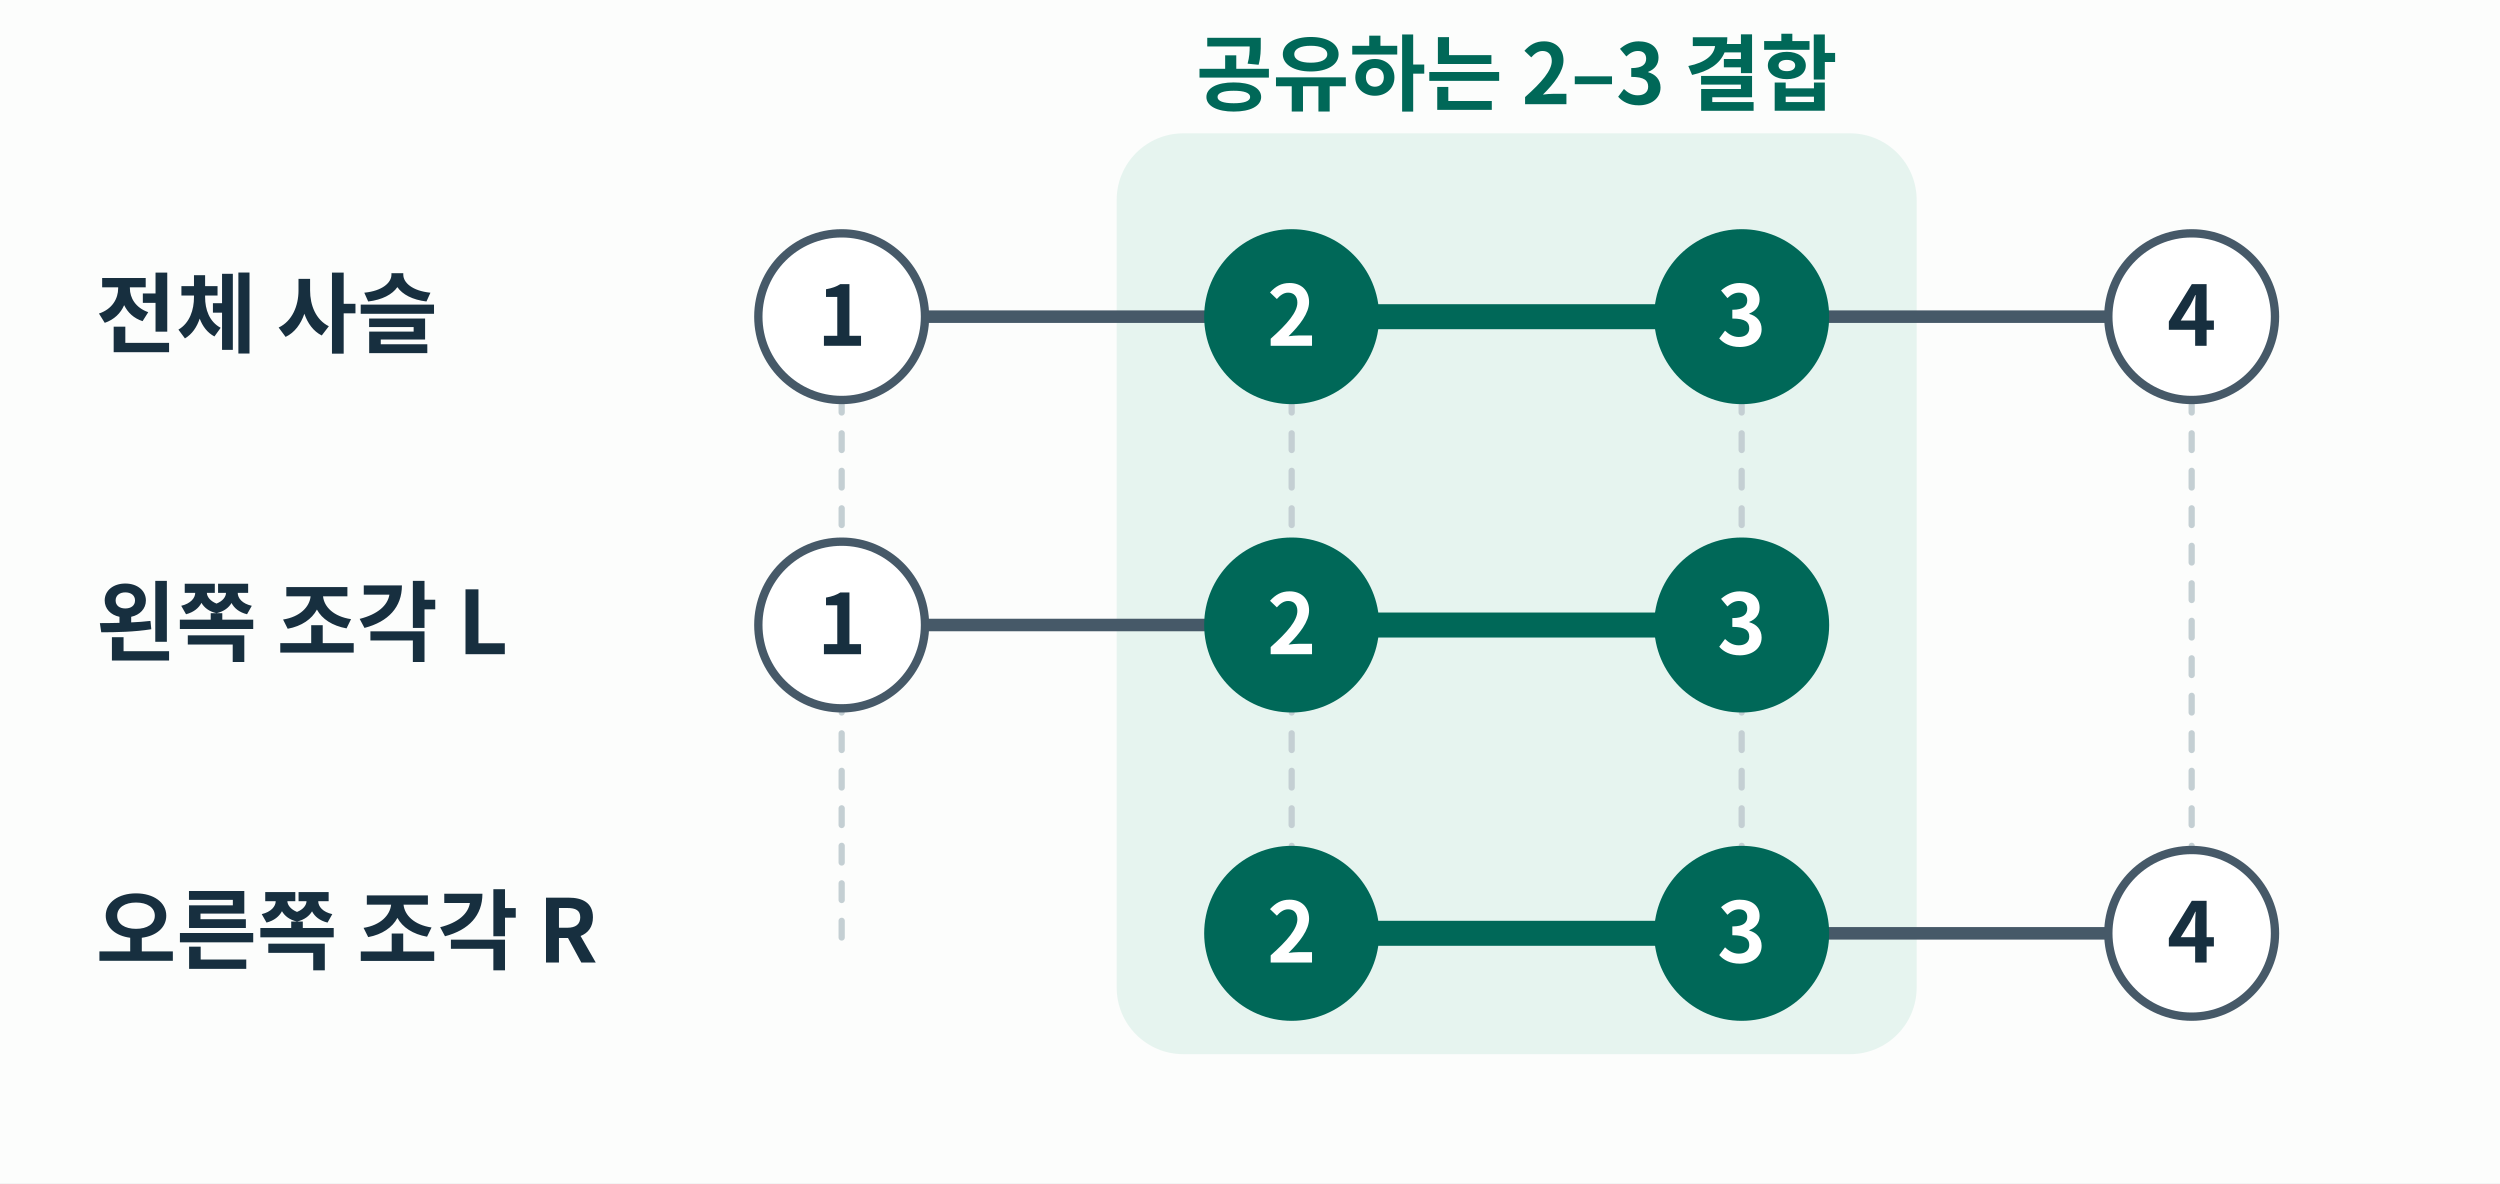
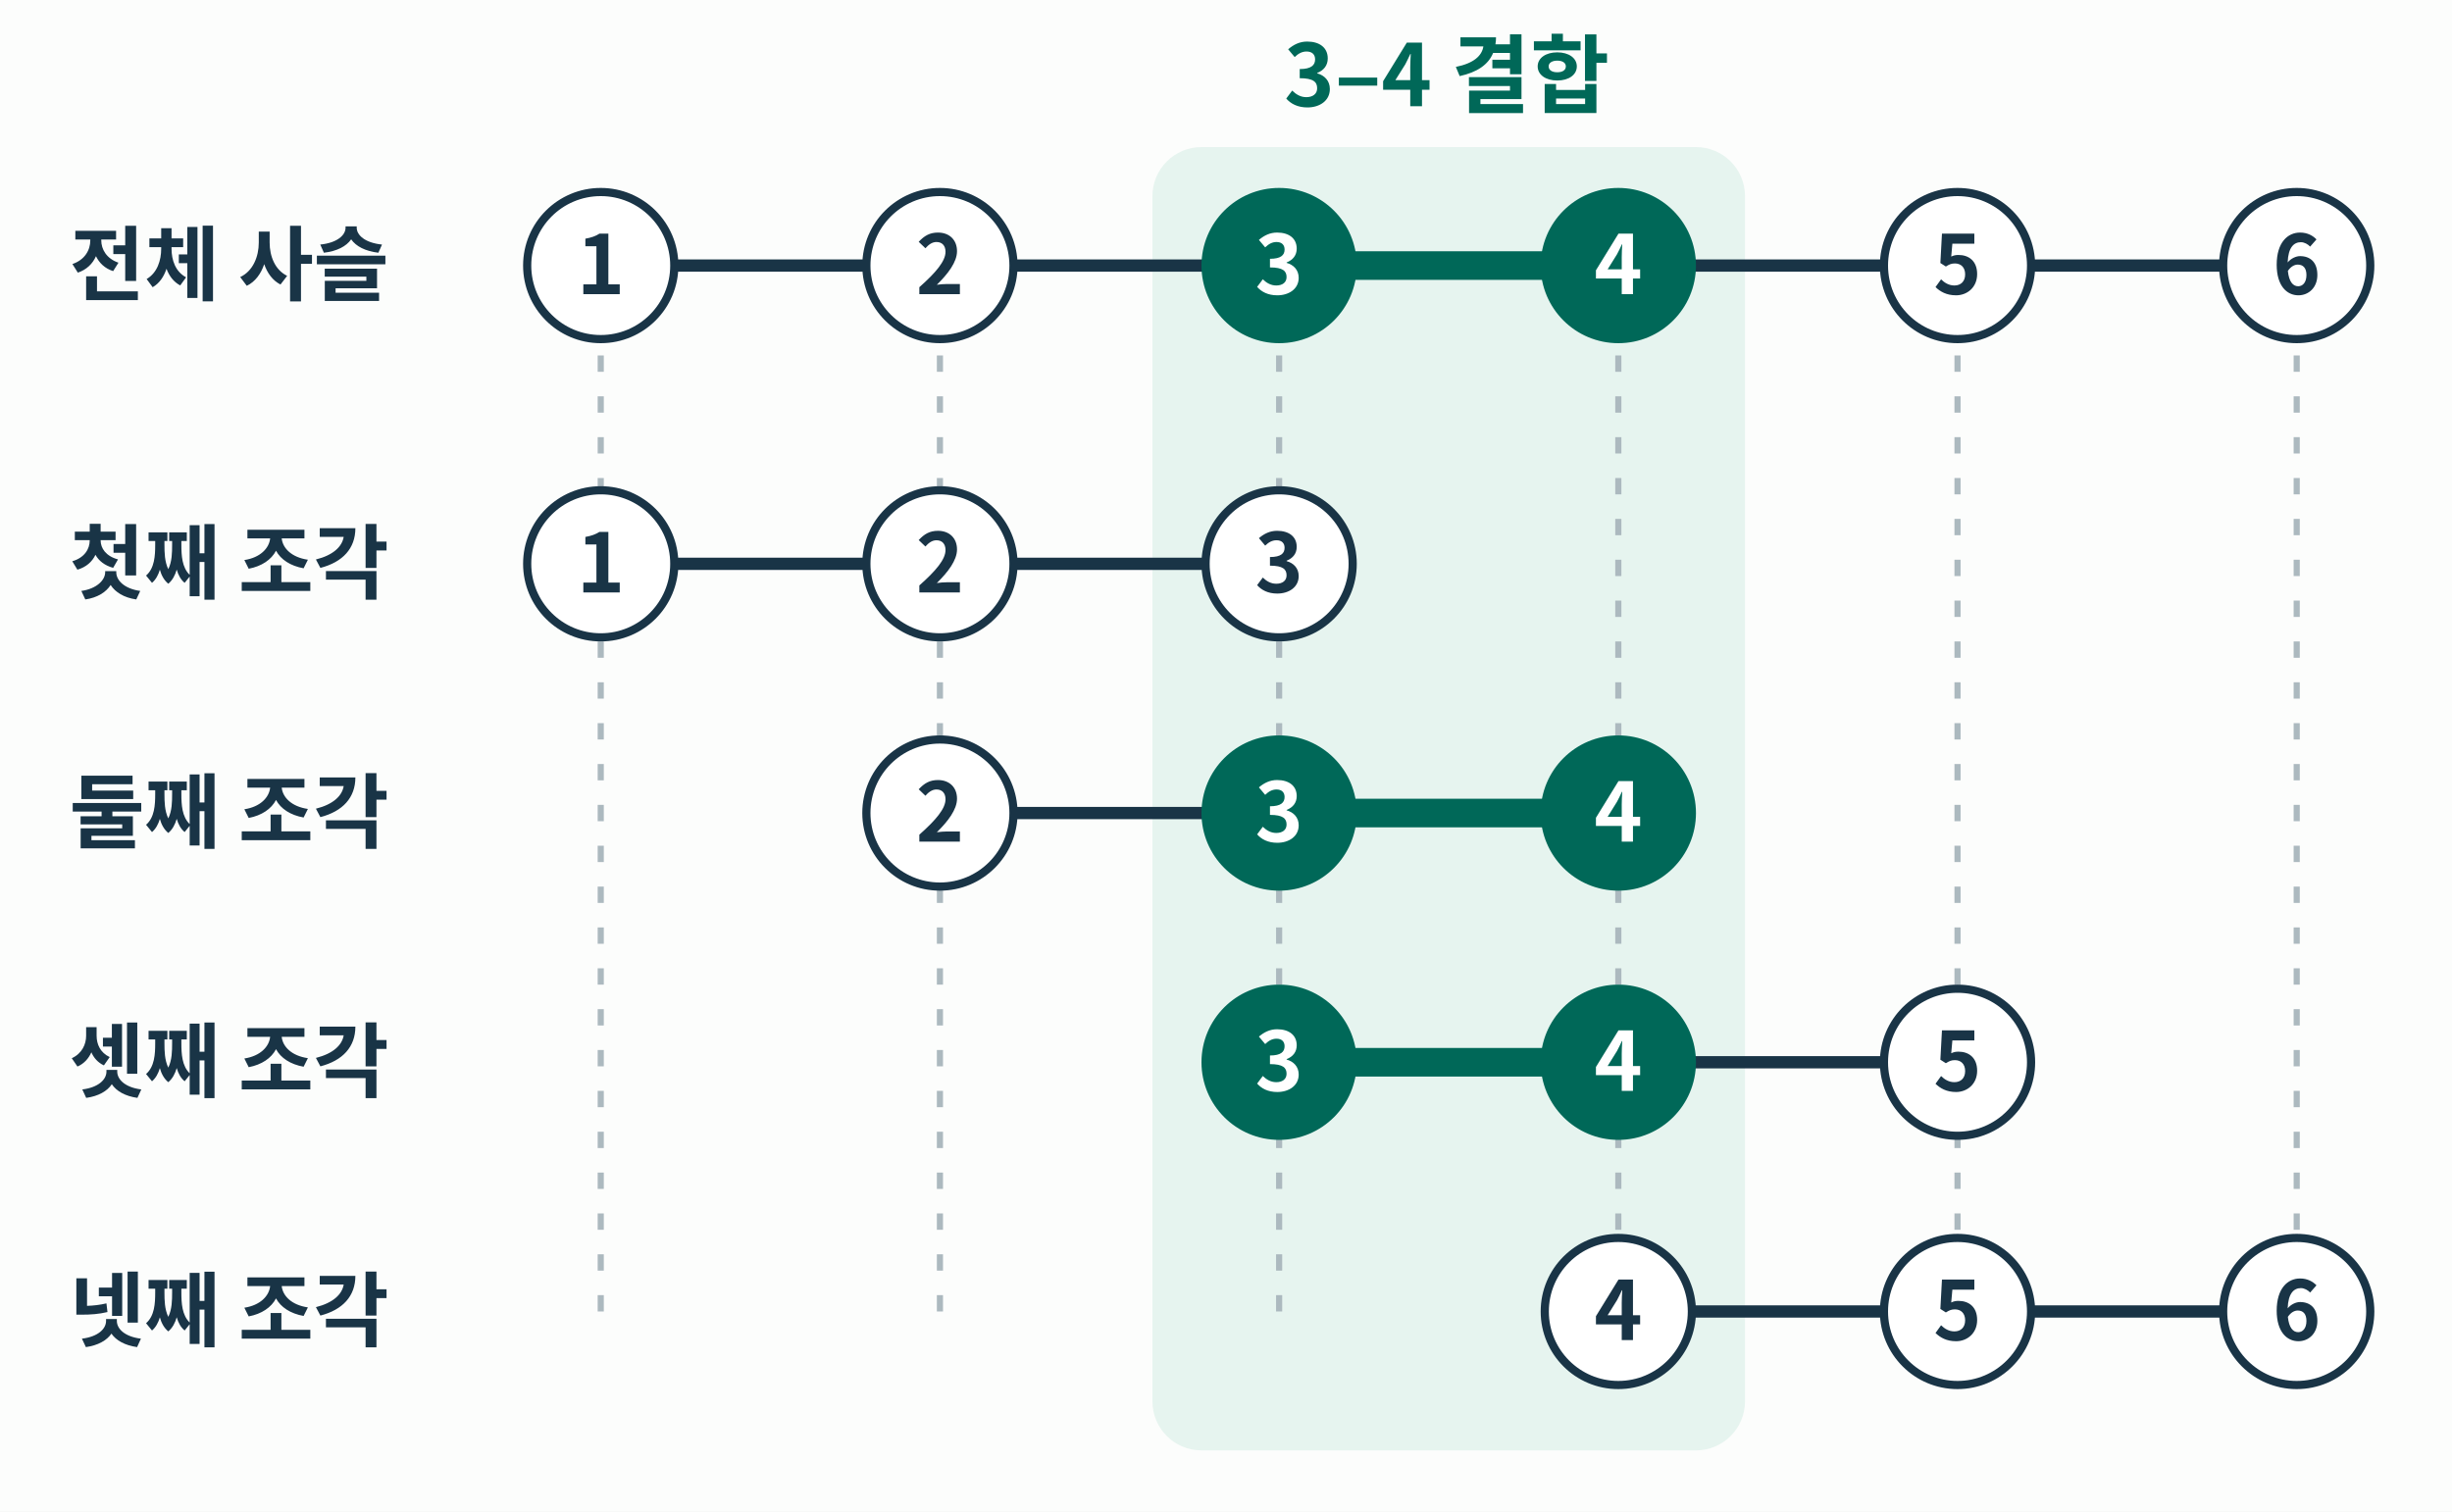
- <svg xmlns="http://www.w3.org/2000/svg" width="600" height="284" viewBox="0 0 600 284" role="img" aria-labelledby="title desc">
-   <rect width="600" height="284" fill="#fcfdfc" />
+ <svg xmlns="http://www.w3.org/2000/svg" aria-labelledby="title desc" width="600" height="370" viewBox="0 0 600 370" role="img">
+   <rect width="600" height="370" fill="#fcfdfc" />
  <g font-family="Noto Sans CJK KR, Malgun Gothic, sans-serif">
-     <rect x="268" y="32" width="192" height="221" rx="16" fill="#e6f4ef" />
-     <text x="364" y="25" fill="#006858" text-anchor="middle" font-size="20" font-weight="700">공유하는 2–3 결합</text>
-     <path d="M202 68 V226" fill="none" stroke="#c4cfd3" stroke-width="1.5" stroke-linejoin="round" stroke-linecap="round" stroke-dasharray="4 5" />
-     <path d="M310 68 V226" fill="none" stroke="#c4cfd3" stroke-width="1.5" stroke-linejoin="round" stroke-linecap="round" stroke-dasharray="4 5" />
-     <path d="M418 68 V226" fill="none" stroke="#c4cfd3" stroke-width="1.5" stroke-linejoin="round" stroke-linecap="round" stroke-dasharray="4 5" />
-     <path d="M526 68 V226" fill="none" stroke="#c4cfd3" stroke-width="1.5" stroke-linejoin="round" stroke-linecap="round" stroke-dasharray="4 5" />
-     <text x="23" y="83" fill="#172f3f" text-anchor="start" font-size="21" font-weight="700">전체 사슬</text>
-     <path d="M202 76 H310" fill="none" stroke="#465968" stroke-width="3" stroke-linejoin="round" stroke-linecap="round" />
-     <path d="M310 76 H418" fill="none" stroke="#006858" stroke-width="6" stroke-linejoin="round" stroke-linecap="round" />
-     <path d="M418 76 H526" fill="none" stroke="#465968" stroke-width="3" stroke-linejoin="round" stroke-linecap="round" />
-     <circle cx="202" cy="76" r="20" fill="#ffffff" stroke="#465968" stroke-width="2" />
-     <text x="202" y="83" fill="#172f3f" text-anchor="middle" font-size="20" font-weight="700">1</text>
-     <circle cx="310" cy="76" r="20" fill="#006858" stroke="#006858" stroke-width="2" />
-     <text x="310" y="83" fill="#ffffff" text-anchor="middle" font-size="20" font-weight="700">2</text>
-     <circle cx="418" cy="76" r="20" fill="#006858" stroke="#006858" stroke-width="2" />
-     <text x="418" y="83" fill="#ffffff" text-anchor="middle" font-size="20" font-weight="700">3</text>
-     <circle cx="526" cy="76" r="20" fill="#ffffff" stroke="#465968" stroke-width="2" />
-     <text x="526" y="83" fill="#172f3f" text-anchor="middle" font-size="20" font-weight="700">4</text>
-     <text x="23" y="157" fill="#172f3f" text-anchor="start" font-size="21" font-weight="700">왼쪽 조각 L</text>
-     <path d="M202 150 H310" fill="none" stroke="#465968" stroke-width="3" stroke-linejoin="round" stroke-linecap="round" />
-     <path d="M310 150 H418" fill="none" stroke="#006858" stroke-width="6" stroke-linejoin="round" stroke-linecap="round" />
-     <circle cx="202" cy="150" r="20" fill="#ffffff" stroke="#465968" stroke-width="2" />
-     <text x="202" y="157" fill="#172f3f" text-anchor="middle" font-size="20" font-weight="700">1</text>
-     <circle cx="310" cy="150" r="20" fill="#006858" stroke="#006858" stroke-width="2" />
-     <text x="310" y="157" fill="#ffffff" text-anchor="middle" font-size="20" font-weight="700">2</text>
-     <circle cx="418" cy="150" r="20" fill="#006858" stroke="#006858" stroke-width="2" />
-     <text x="418" y="157" fill="#ffffff" text-anchor="middle" font-size="20" font-weight="700">3</text>
-     <text x="23" y="231" fill="#172f3f" text-anchor="start" font-size="21" font-weight="700">오른쪽 조각 R</text>
-     <path d="M310 224 H418" fill="none" stroke="#006858" stroke-width="6" stroke-linejoin="round" stroke-linecap="round" />
-     <path d="M418 224 H526" fill="none" stroke="#465968" stroke-width="3" stroke-linejoin="round" stroke-linecap="round" />
-     <circle cx="310" cy="224" r="20" fill="#006858" stroke="#006858" stroke-width="2" />
-     <text x="310" y="231" fill="#ffffff" text-anchor="middle" font-size="20" font-weight="700">2</text>
-     <circle cx="418" cy="224" r="20" fill="#006858" stroke="#006858" stroke-width="2" />
-     <text x="418" y="231" fill="#ffffff" text-anchor="middle" font-size="20" font-weight="700">3</text>
-     <circle cx="526" cy="224" r="20" fill="#ffffff" stroke="#465968" stroke-width="2" />
-     <text x="526" y="231" fill="#172f3f" text-anchor="middle" font-size="20" font-weight="700">4</text>
+     <rect x="282" y="36" width="145" height="319" rx="12" fill="#e6f4ef" />
+     <text x="354" y="26" font-size="21" font-weight="650" text-anchor="middle" fill="#006858">3–4 결합</text>
+     <line x1="147" y1="67" x2="147" y2="321" stroke="#acb9bf" stroke-width="1.5" stroke-dasharray="4 6" />
+     <line x1="230" y1="67" x2="230" y2="321" stroke="#acb9bf" stroke-width="1.5" stroke-dasharray="4 6" />
+     <line x1="313" y1="67" x2="313" y2="321" stroke="#acb9bf" stroke-width="1.5" stroke-dasharray="4 6" />
+     <line x1="396" y1="67" x2="396" y2="321" stroke="#acb9bf" stroke-width="1.5" stroke-dasharray="4 6" />
+     <line x1="479" y1="67" x2="479" y2="321" stroke="#acb9bf" stroke-width="1.5" stroke-dasharray="4 6" />
+     <line x1="562" y1="67" x2="562" y2="321" stroke="#acb9bf" stroke-width="1.5" stroke-dasharray="4 6" />
+     <text x="17" y="72" font-size="20" font-weight="650" text-anchor="start" fill="#193446">전체 사슬</text>
+     <line x1="147" y1="65" x2="230" y2="65" stroke="#193446" stroke-width="3" />
+     <line x1="230" y1="65" x2="313" y2="65" stroke="#193446" stroke-width="3" />
+     <line x1="313" y1="65" x2="396" y2="65" stroke="#006858" stroke-width="7" />
+     <line x1="396" y1="65" x2="479" y2="65" stroke="#193446" stroke-width="3" />
+     <line x1="479" y1="65" x2="562" y2="65" stroke="#193446" stroke-width="3" />
+     <circle cx="147" cy="65" r="18" fill="white" stroke="#193446" stroke-width="2" />
+     <text x="147" y="72" font-size="20" font-weight="650" text-anchor="middle" fill="#193446">1</text>
+     <circle cx="230" cy="65" r="18" fill="white" stroke="#193446" stroke-width="2" />
+     <text x="230" y="72" font-size="20" font-weight="650" text-anchor="middle" fill="#193446">2</text>
+     <circle cx="313" cy="65" r="18" fill="#006858" stroke="#006858" stroke-width="2" />
+     <text x="313" y="72" font-size="20" font-weight="650" text-anchor="middle" fill="white">3</text>
+     <circle cx="396" cy="65" r="18" fill="#006858" stroke="#006858" stroke-width="2" />
+     <text x="396" y="72" font-size="20" font-weight="650" text-anchor="middle" fill="white">4</text>
+     <circle cx="479" cy="65" r="18" fill="white" stroke="#193446" stroke-width="2" />
+     <text x="479" y="72" font-size="20" font-weight="650" text-anchor="middle" fill="#193446">5</text>
+     <circle cx="562" cy="65" r="18" fill="white" stroke="#193446" stroke-width="2" />
+     <text x="562" y="72" font-size="20" font-weight="650" text-anchor="middle" fill="#193446">6</text>
+     <text x="17" y="145" font-size="20" font-weight="650" text-anchor="start" fill="#193446">첫째 조각</text>
+     <line x1="147" y1="138" x2="230" y2="138" stroke="#193446" stroke-width="3" />
+     <line x1="230" y1="138" x2="313" y2="138" stroke="#193446" stroke-width="3" />
+     <circle cx="147" cy="138" r="18" fill="white" stroke="#193446" stroke-width="2" />
+     <text x="147" y="145" font-size="20" font-weight="650" text-anchor="middle" fill="#193446">1</text>
+     <circle cx="230" cy="138" r="18" fill="white" stroke="#193446" stroke-width="2" />
+     <text x="230" y="145" font-size="20" font-weight="650" text-anchor="middle" fill="#193446">2</text>
+     <circle cx="313" cy="138" r="18" fill="white" stroke="#193446" stroke-width="2" />
+     <text x="313" y="145" font-size="20" font-weight="650" text-anchor="middle" fill="#193446">3</text>
+     <text x="17" y="206" font-size="20" font-weight="650" text-anchor="start" fill="#193446">둘째 조각</text>
+     <line x1="230" y1="199" x2="313" y2="199" stroke="#193446" stroke-width="3" />
+     <line x1="313" y1="199" x2="396" y2="199" stroke="#006858" stroke-width="7" />
+     <circle cx="230" cy="199" r="18" fill="white" stroke="#193446" stroke-width="2" />
+     <text x="230" y="206" font-size="20" font-weight="650" text-anchor="middle" fill="#193446">2</text>
+     <circle cx="313" cy="199" r="18" fill="#006858" stroke="#006858" stroke-width="2" />
+     <text x="313" y="206" font-size="20" font-weight="650" text-anchor="middle" fill="white">3</text>
+     <circle cx="396" cy="199" r="18" fill="#006858" stroke="#006858" stroke-width="2" />
+     <text x="396" y="206" font-size="20" font-weight="650" text-anchor="middle" fill="white">4</text>
+     <text x="17" y="267" font-size="20" font-weight="650" text-anchor="start" fill="#193446">셋째 조각</text>
+     <line x1="313" y1="260" x2="396" y2="260" stroke="#006858" stroke-width="7" />
+     <line x1="396" y1="260" x2="479" y2="260" stroke="#193446" stroke-width="3" />
+     <circle cx="313" cy="260" r="18" fill="#006858" stroke="#006858" stroke-width="2" />
+     <text x="313" y="267" font-size="20" font-weight="650" text-anchor="middle" fill="white">3</text>
+     <circle cx="396" cy="260" r="18" fill="#006858" stroke="#006858" stroke-width="2" />
+     <text x="396" y="267" font-size="20" font-weight="650" text-anchor="middle" fill="white">4</text>
+     <circle cx="479" cy="260" r="18" fill="white" stroke="#193446" stroke-width="2" />
+     <text x="479" y="267" font-size="20" font-weight="650" text-anchor="middle" fill="#193446">5</text>
+     <text x="17" y="328" font-size="20" font-weight="650" text-anchor="start" fill="#193446">넷째 조각</text>
+     <line x1="396" y1="321" x2="479" y2="321" stroke="#193446" stroke-width="3" />
+     <line x1="479" y1="321" x2="562" y2="321" stroke="#193446" stroke-width="3" />
+     <circle cx="396" cy="321" r="18" fill="white" stroke="#193446" stroke-width="2" />
+     <text x="396" y="328" font-size="20" font-weight="650" text-anchor="middle" fill="#193446">4</text>
+     <circle cx="479" cy="321" r="18" fill="white" stroke="#193446" stroke-width="2" />
+     <text x="479" y="328" font-size="20" font-weight="650" text-anchor="middle" fill="#193446">5</text>
+     <circle cx="562" cy="321" r="18" fill="white" stroke="#193446" stroke-width="2" />
+     <text x="562" y="328" font-size="20" font-weight="650" text-anchor="middle" fill="#193446">6</text>
  </g>
</svg>
